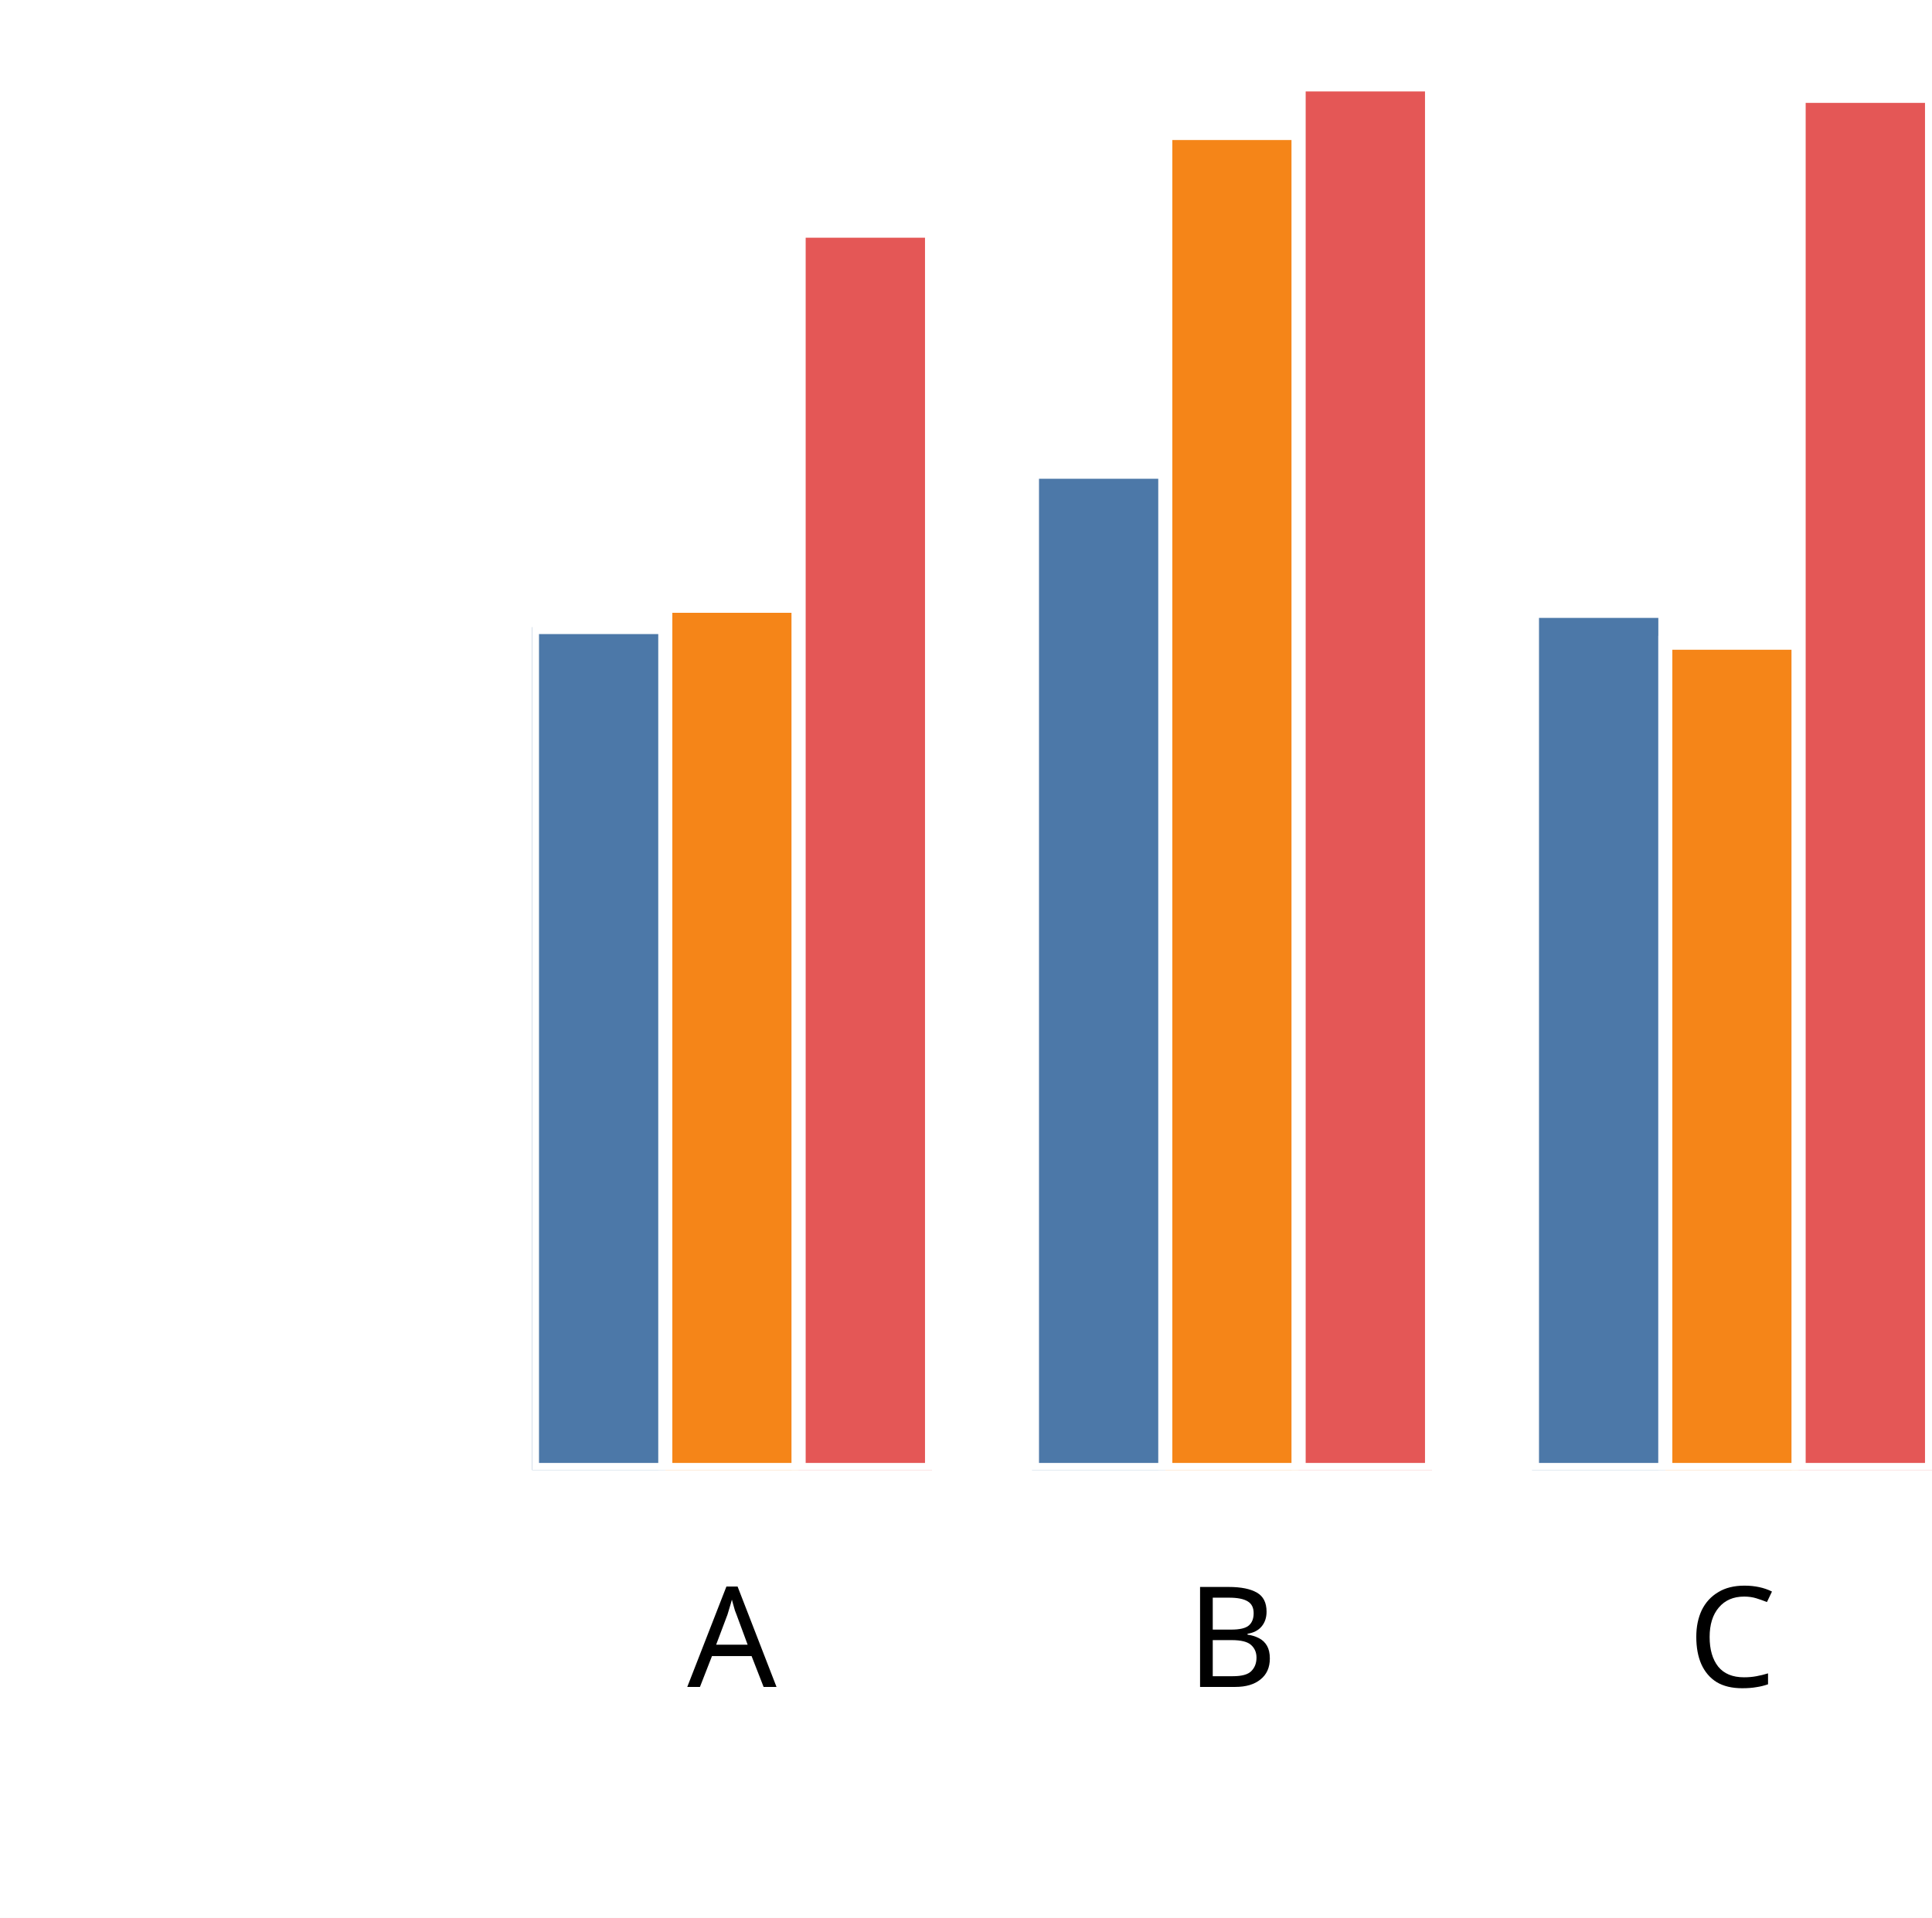
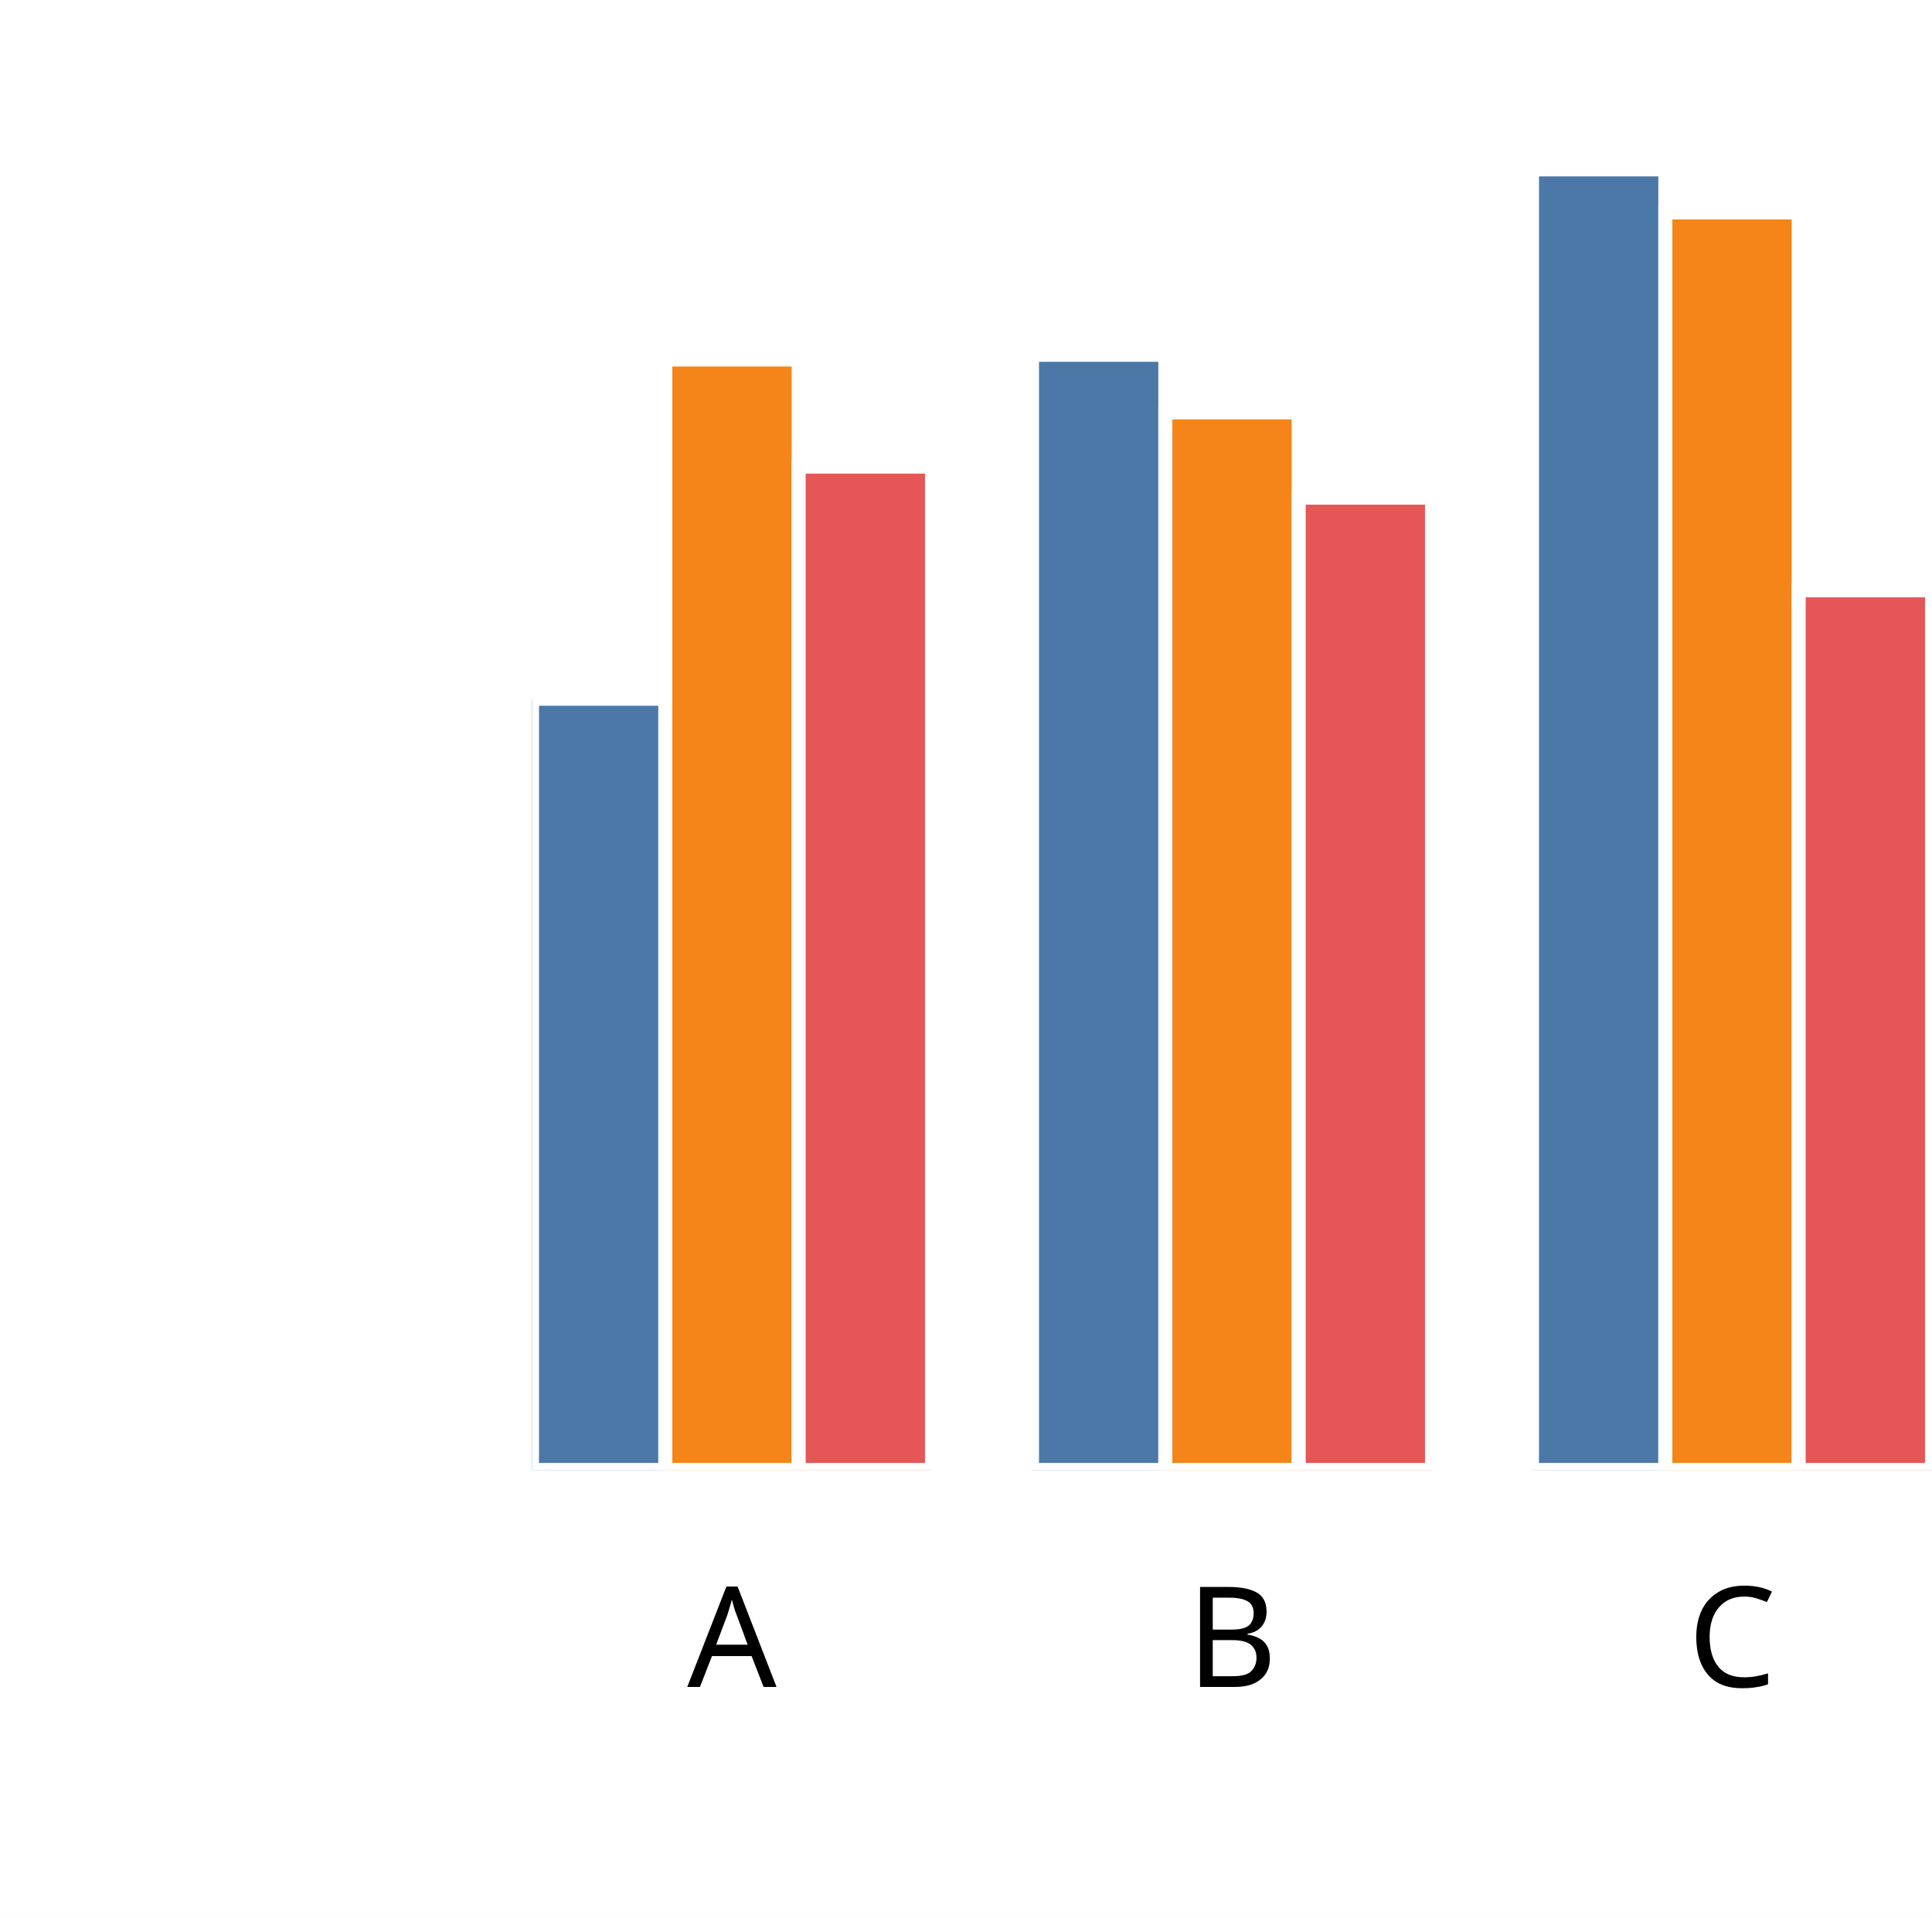
<svg xmlns="http://www.w3.org/2000/svg" version="1.1" class="marks" width="138" height="137" viewBox="0 0 138 137">
  <rect width="138" height="137" fill="white" />
  <g fill="none" stroke-miterlimit="10" transform="translate(38,5)">
    <g class="mark-group role-frame root" role="graphics-object" aria-roledescription="group mark container">
      <g transform="translate(0,0)">
        <path class="background" aria-hidden="true" d="M0,0h100v100h-100Z" />
        <g>
          <g class="mark-group role-axis" role="graphics-symbol" aria-roledescription="axis" aria-label="X-axis titled 'x' for a discrete scale with 3 values: A, B, C">
            <g transform="translate(0.5,100.5)">
              <path class="background" aria-hidden="true" d="M0,0h0v0h0Z" pointer-events="none" />
              <g>
                <g class="mark-rule role-axis-tick" pointer-events="none">
                  <line transform="translate(14,0)" x2="0" y2="5" stroke="white" stroke-width="1.01" opacity="1" />
                  <line transform="translate(50,0)" x2="0" y2="5" stroke="white" stroke-width="1.01" opacity="1" />
                  <line transform="translate(85,0)" x2="0" y2="5" stroke="white" stroke-width="1.01" opacity="1" />
                </g>
                <g class="mark-text role-axis-label" pointer-events="none">
                  <text text-anchor="middle" transform="translate(13.78571,15)" font-family="sans-serif" font-size="10px" font-style="normal" font-weight="400" fill="black" opacity="1">A</text>
                  <text text-anchor="middle" transform="translate(49.5,15)" font-family="sans-serif" font-size="10px" font-style="normal" font-weight="400" fill="black" opacity="1">B</text>
                  <text text-anchor="middle" transform="translate(85.21429,15)" font-family="sans-serif" font-size="10px" font-style="normal" font-weight="400" fill="black" opacity="1">C</text>
                </g>
                <g class="mark-text role-axis-title" pointer-events="none">
                  <text text-anchor="middle" transform="translate(50,30)" font-family="sans-serif" font-size="11px" font-style="normal" font-weight="400" fill="white" opacity="1">x</text>
                </g>
              </g>
              <path class="foreground" aria-hidden="true" d="" pointer-events="none" display="none" />
            </g>
          </g>
          <g class="mark-group role-axis" role="graphics-symbol" aria-roledescription="axis" aria-label="Y-axis titled 'sum of y' for a linear scale with values from 0.0 to 2.0">
            <g transform="translate(0.5,0.5)">
              <path class="background" aria-hidden="true" d="M0,0h0v0h0Z" pointer-events="none" />
              <g>
                <g class="mark-rule role-axis-tick" pointer-events="none">
                  <line transform="translate(0,100)" x2="-5" y2="0" stroke="white" stroke-width="1.01" opacity="1" />
                  <line transform="translate(0,75)" x2="-5" y2="0" stroke="white" stroke-width="1.01" opacity="1" />
                  <line transform="translate(0,50)" x2="-5" y2="0" stroke="white" stroke-width="1.01" opacity="1" />
                  <line transform="translate(0,25)" x2="-5" y2="0" stroke="white" stroke-width="1.01" opacity="1" />
                  <line transform="translate(0,0)" x2="-5" y2="0" stroke="white" stroke-width="1.01" opacity="1" />
                </g>
                <g class="mark-text role-axis-label" pointer-events="none">
                  <text text-anchor="end" transform="translate(-7,103)" font-family="sans-serif" font-size="10px" font-style="normal" font-weight="400" fill="white" opacity="1">0.0</text>
                  <text text-anchor="end" transform="translate(-7,78)" font-family="sans-serif" font-size="10px" font-style="normal" font-weight="400" fill="white" opacity="1">0.5</text>
                  <text text-anchor="end" transform="translate(-7,53)" font-family="sans-serif" font-size="10px" font-style="normal" font-weight="400" fill="white" opacity="1">1.0</text>
                  <text text-anchor="end" transform="translate(-7,28)" font-family="sans-serif" font-size="10px" font-style="normal" font-weight="400" fill="white" opacity="1">1.5</text>
                  <text text-anchor="end" transform="translate(-7,3)" font-family="sans-serif" font-size="10px" font-style="normal" font-weight="400" fill="white" opacity="1">2.0</text>
                </g>
                <g class="mark-text role-axis-title" pointer-events="none">
                  <text text-anchor="middle" transform="translate(-26.90332,50) rotate(-90) translate(0,-2)" font-family="sans-serif" font-size="11px" font-style="normal" font-weight="400" fill="white" opacity="1">sum of y</text>
                </g>
              </g>
              <path class="foreground" aria-hidden="true" d="" pointer-events="none" display="none" />
            </g>
          </g>
          <g class="mark-group role-scope" clip-path="url(#clip1)" role="graphics-object" aria-roledescription="group mark container">
            <g transform="translate(0,0)">
              <path class="background" aria-hidden="true" d="M0,0h0v0h0Z" />
              <g>
                <g class="mark-rect role-mark" role="graphics-symbol" aria-roledescription="rect mark container">
-                   <path d="M1.7763568394002505e-15,39.795h9.524v60.205h-9.524Z" fill="#4c78a8" stroke="white" stroke-width="1" opacity="1" />
-                   <path d="M9.524,38.273h9.524v61.727h-9.524Z" fill="#f58518" stroke="white" stroke-width="1" opacity="1" />
-                   <path d="M19.048,11.479h9.524v88.521h-9.524Z" fill="#e45756" stroke="white" stroke-width="1" opacity="1" />
+                   <path d="M1.7763568394002505e-15,44.914h9.524v55.086h-9.524Z" fill="#4c78a8" stroke="white" stroke-width="1" opacity="1" />
+                   <path d="M9.524,20.679h9.524v79.321h-9.524Z" fill="#f58518" stroke="white" stroke-width="1" opacity="1" />
+                   <path d="M19.048,28.331h9.524v71.669h-9.524Z" fill="#e45756" stroke="white" stroke-width="1" opacity="1" />
                </g>
              </g>
              <path class="foreground" aria-hidden="true" d="" display="none" />
            </g>
            <g transform="translate(35.71429,0)">
              <path class="background" aria-hidden="true" d="M0,0h0v0h0Z" />
              <g>
                <g class="mark-rect role-mark" role="graphics-symbol" aria-roledescription="rect mark container">
-                   <path d="M1.7763568394002505e-15,28.697h9.524v71.303h-9.524Z" fill="#4c78a8" stroke="white" stroke-width="1" opacity="1" />
-                   <path d="M9.524,4.502h9.524v95.498h-9.524Z" fill="#f58518" stroke="white" stroke-width="1" opacity="1" />
-                   <path d="M19.048,1.032h9.524v98.968h-9.524Z" fill="#e45756" stroke="white" stroke-width="1" opacity="1" />
+                   <path d="M1.7763568394002505e-15,20.345h9.524v79.655h-9.524Z" fill="#4c78a8" stroke="white" stroke-width="1" opacity="1" />
+                   <path d="M9.524,24.457h9.524v75.543h-9.524Z" fill="#f58518" stroke="white" stroke-width="1" opacity="1" />
+                   <path d="M19.048,30.55h9.524v69.45h-9.524Z" fill="#e45756" stroke="white" stroke-width="1" opacity="1" />
                </g>
              </g>
              <path class="foreground" aria-hidden="true" d="" display="none" />
            </g>
            <g transform="translate(71.42857,0)">
              <path class="background" aria-hidden="true" d="M0,0h0v0h0Z" />
              <g>
                <g class="mark-rect role-mark" role="graphics-symbol" aria-roledescription="rect mark container">
-                   <path d="M1.7763568394002505e-15,38.639h9.524v61.361h-9.524Z" fill="#4c78a8" stroke="white" stroke-width="1" opacity="1" />
-                   <path d="M9.524,40.913h9.524v59.087h-9.524Z" fill="#f58518" stroke="white" stroke-width="1" opacity="1" />
-                   <path d="M19.048,1.848h9.524v98.152h-9.524Z" fill="#e45756" stroke="white" stroke-width="1" opacity="1" />
+                   <path d="M1.7763568394002505e-15,7.099h9.524v92.901h-9.524Z" fill="#4c78a8" stroke="white" stroke-width="1" opacity="1" />
+                   <path d="M9.524,10.175h9.524v89.825h-9.524Z" fill="#f58518" stroke="white" stroke-width="1" opacity="1" />
+                   <path d="M19.048,37.162h9.524v62.838h-9.524Z" fill="#e45756" stroke="white" stroke-width="1" opacity="1" />
                </g>
              </g>
              <path class="foreground" aria-hidden="true" d="" display="none" />
            </g>
          </g>
        </g>
        <path class="foreground" aria-hidden="true" d="" display="none" />
      </g>
    </g>
  </g>
  <defs>
    <clipPath id="clip1">
      <rect x="0" y="0" width="100" height="100" />
    </clipPath>
  </defs>
</svg>
